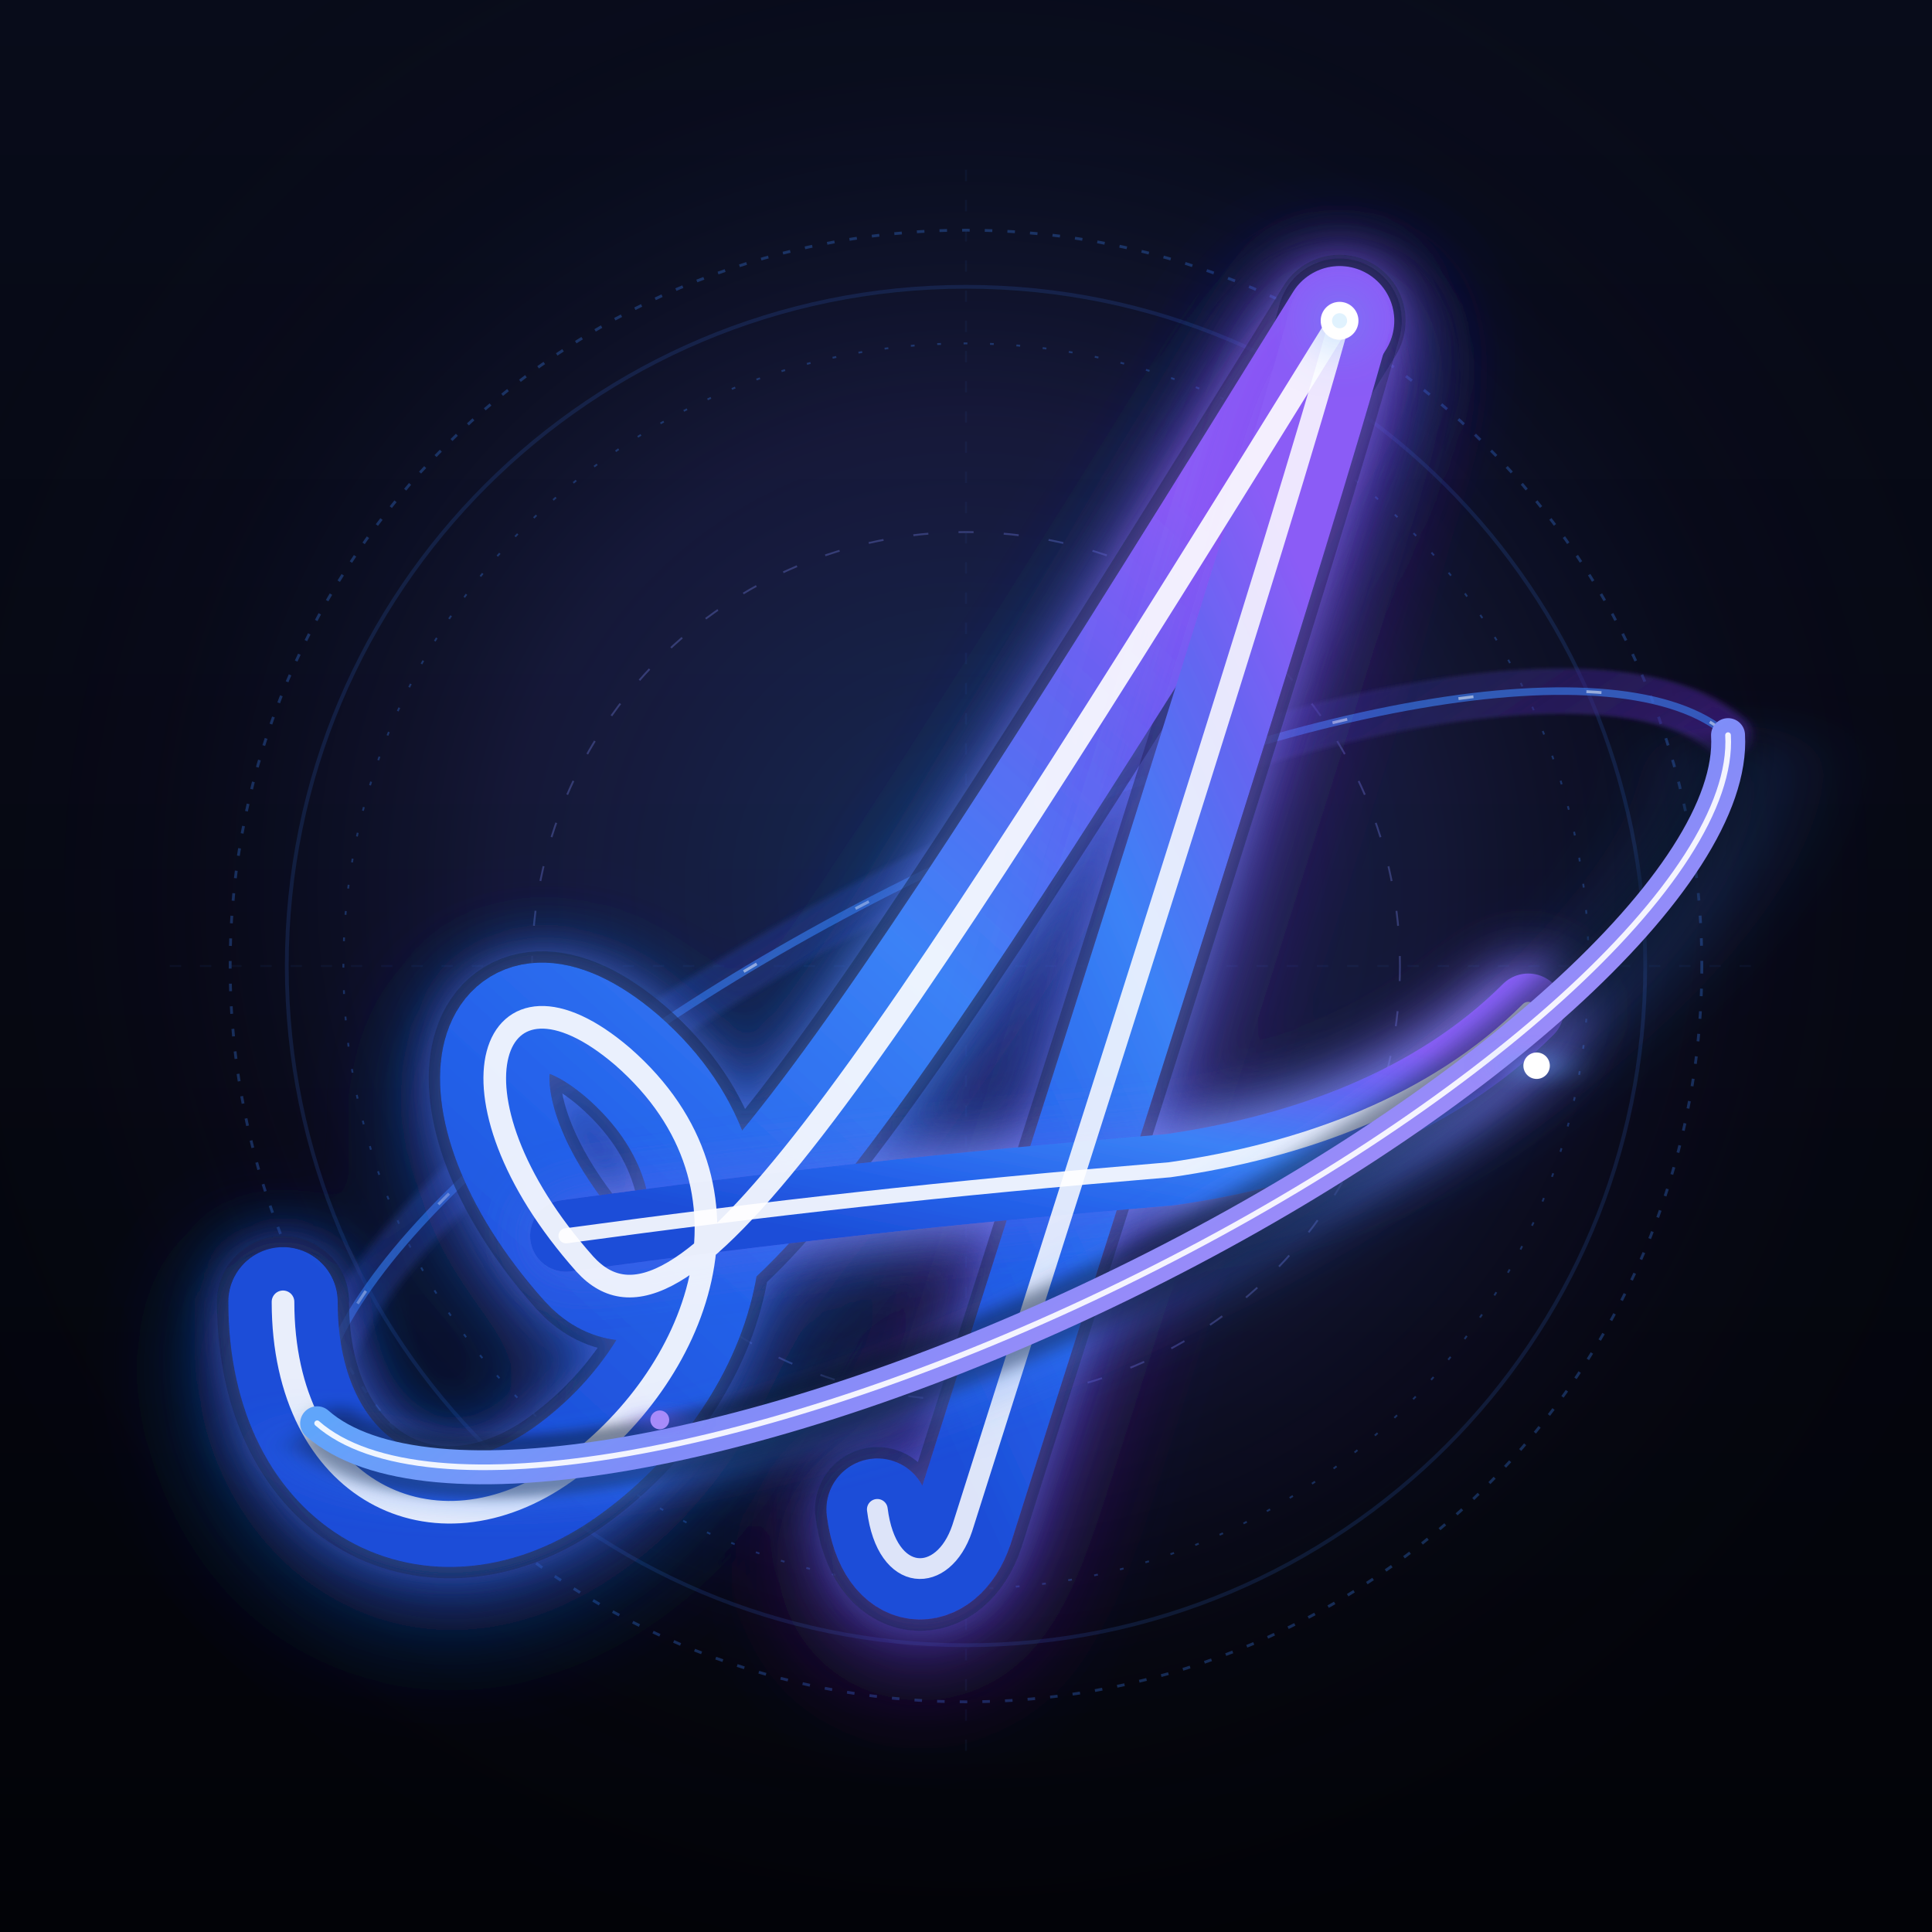
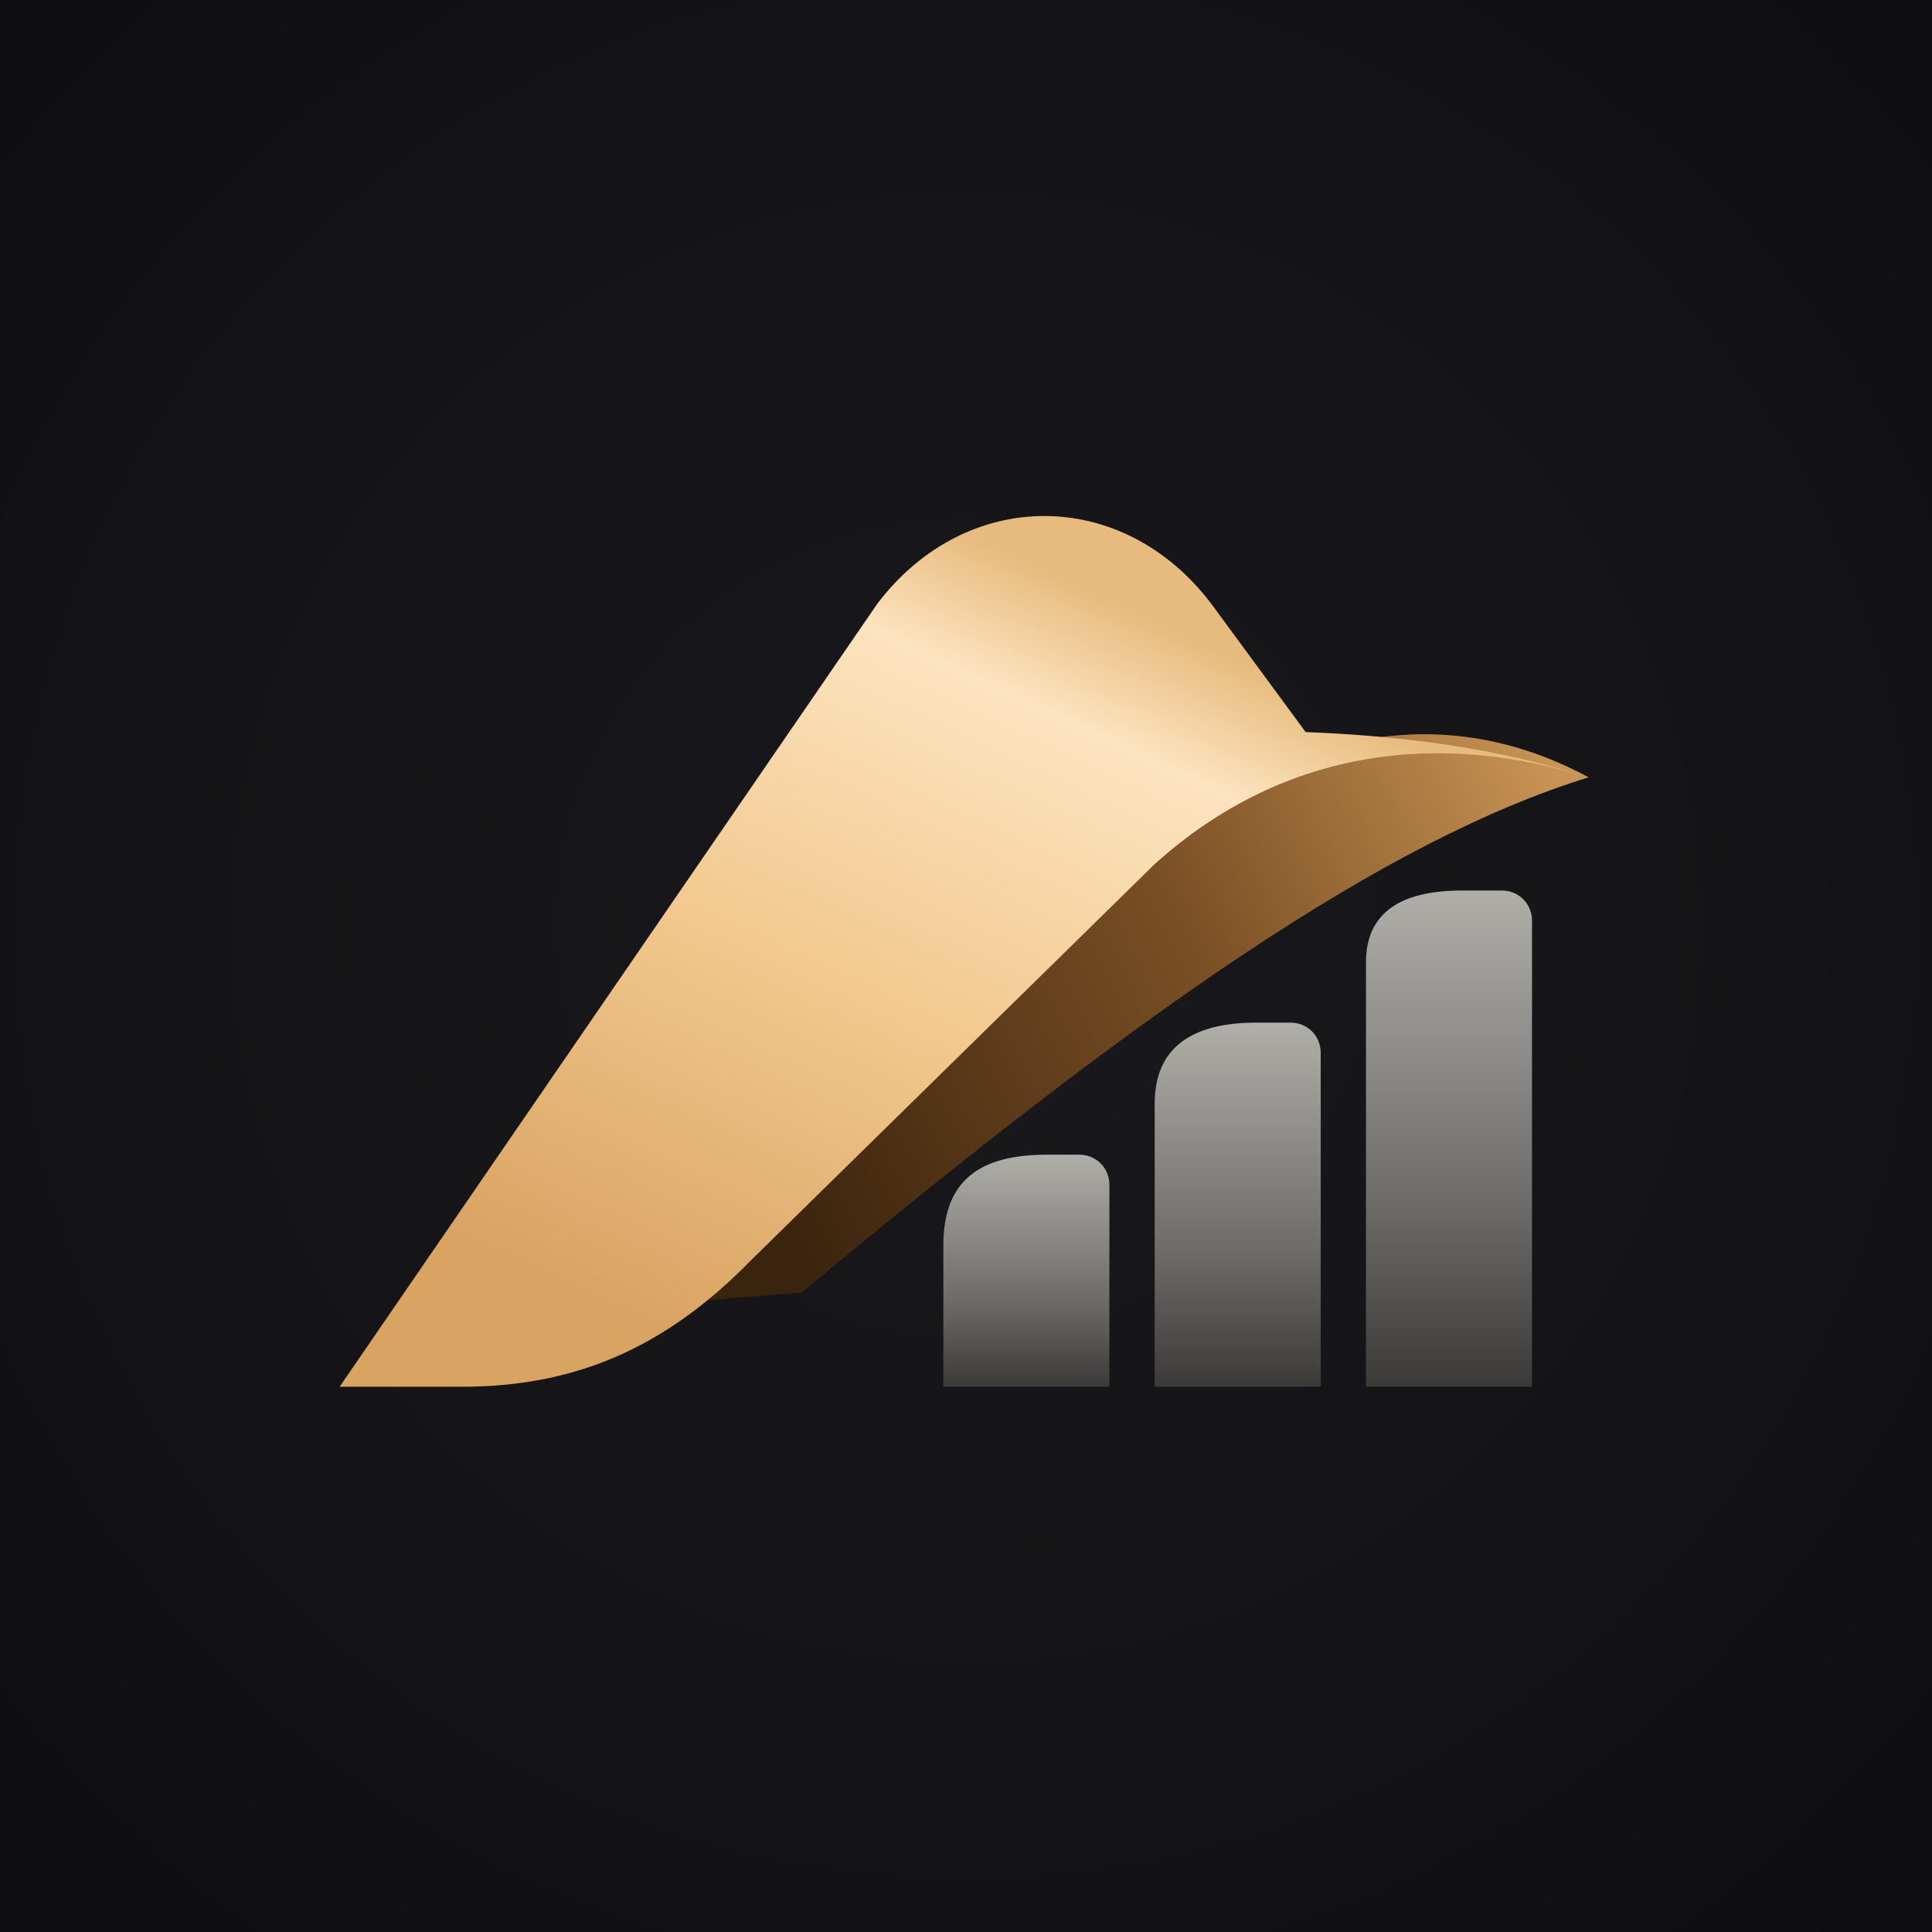
<svg xmlns="http://www.w3.org/2000/svg" viewBox="0 0 1024 1024" width="1024" height="1024">
  <defs>
-     <linearGradient id="cosmic-bg" x1="0" y1="0" x2="0" y2="1">
-       <stop offset="0%" stop-color="#080C1A" />
-       <stop offset="50%" stop-color="#050711" />
-       <stop offset="100%" stop-color="#020307" />
+     <radialGradient id="obs-bg" cx="50%" cy="48%" r="70%">
+       <stop offset="0%" stop-color="#19191d" />
+       <stop offset="60%" stop-color="#141417" />
+       <stop offset="100%" stop-color="#0e0e11" />
+     </radialGradient>
+     <linearGradient id="gold-ribbon" x1="0.2" y1="0.9" x2="0.7" y2="0.15">
+       <stop offset="0%" stop-color="#D9A362" />
+       <stop offset="45%" stop-color="#F2C88E" />
+       <stop offset="85%" stop-color="#FCE4BF" />
+       <stop offset="100%" stop-color="#E7BA7D" />
    </linearGradient>
-     <radialGradient id="nebula-glow" cx="50%" cy="46%" r="60%">
-       <stop offset="0%" stop-color="#3B82F6" stop-opacity="0.28" />
-       <stop offset="40%" stop-color="#6366F1" stop-opacity="0.16" />
-       <stop offset="70%" stop-color="#1E1B4B" stop-opacity="0.08" />
-       <stop offset="100%" stop-color="#000000" stop-opacity="0" />
-     </radialGradient>
-     <linearGradient id="script-flow" x1="0.15" y1="0.9" x2="0.8" y2="0.1">
-       <stop offset="0%" stop-color="#1D4ED8" />
-       <stop offset="25%" stop-color="#2563EB" />
-       <stop offset="55%" stop-color="#3B82F6" />
-       <stop offset="80%" stop-color="#6366F1" />
-       <stop offset="100%" stop-color="#8B5CF6" />
+     <linearGradient id="gold-fold" x1="0" y1="0.5" x2="1" y2="0.2">
+       <stop offset="0%" stop-color="#3B240E" />
+       <stop offset="55%" stop-color="#7A4F24" />
+       <stop offset="100%" stop-color="#C89354" />
    </linearGradient>
-     <linearGradient id="ring-front" x1="0" y1="0" x2="1" y2="1">
-       <stop offset="0%" stop-color="#60A5FA" />
-       <stop offset="50%" stop-color="#818CF8" />
-       <stop offset="100%" stop-color="#A78BFA" />
+     <linearGradient id="silver-bar" x1="0" y1="0" x2="0" y2="1">
+       <stop offset="0%" stop-color="#B0AEA9" />
+       <stop offset="65%" stop-color="#6B6966" />
+       <stop offset="100%" stop-color="#3B3A38" />
    </linearGradient>
-     <linearGradient id="ring-back" x1="0" y1="0" x2="1" y2="1">
-       <stop offset="0%" stop-color="#1E3A8A" stop-opacity="0.6" />
-       <stop offset="50%" stop-color="#312E81" stop-opacity="0.4" />
-       <stop offset="100%" stop-color="#4C1D95" stop-opacity="0.6" />
-     </linearGradient>
-     <filter id="bloom" x="-20%" y="-20%" width="140%" height="140%">
-       <feGaussianBlur stdDeviation="16" result="blur" />
-       <feComposite in="SourceGraphic" in2="blur" operator="over" />
-     </filter>
  </defs>
-   <rect width="1024" height="1024" fill="url(#cosmic-bg)" />
-   <rect width="1024" height="1024" fill="url(#nebula-glow)" />
-   <g opacity="0.3" stroke="#3B82F6" fill="none">
-     <circle cx="512" cy="512" r="390" stroke-width="1.5" stroke-dasharray="4 8" />
-     <circle cx="512" cy="512" r="360" stroke-width="2" stroke-opacity="0.5" />
-     <circle cx="512" cy="512" r="330" stroke-width="1" stroke-dasharray="2 12" />
-     <circle cx="512" cy="512" r="230" stroke-width="1" stroke-dasharray="8 16" stroke="#818CF8" />
-     <line x1="512" y1="90" x2="512" y2="934" stroke-width="1" stroke-opacity="0.2" stroke-dasharray="6 10" />
-     <line x1="90" y1="512" x2="934" y2="512" stroke-width="1" stroke-opacity="0.2" stroke-dasharray="6 10" />
-   </g>
-   <g id="art" transform="translate(30 60)">
-     <g transform="rotate(-26 512 512)">
-       <path d="M 96,512 A 420 140 0 0 1 928,512" fill="none" stroke="url(#ring-back)" stroke-width="24" stroke-linecap="round" filter="blur(2px)" />
-       <path d="M 96,512 A 420 140 0 0 1 928,512" fill="none" stroke="#3B82F6" stroke-width="4" stroke-opacity="0.6" />
-       <path d="M 96,512 A 420 140 0 0 1 928,512" fill="none" stroke="#FFFFFF" stroke-width="1.5" stroke-dasharray="8 60" stroke-opacity="0.5" />
-     </g>
-     <g filter="url(#bloom)">
-       <path d="M 120,630 C 120,730 200,770 270,720 C 340,670 380,570 300,500 C 230,440 200,520 280,610 C 330,665 420,530 680,110" fill="none" stroke="#0F172A" stroke-width="70" stroke-linecap="round" opacity="0.6" />
-       <path d="M 680,110 C 650,220 540,560 480,750 C 470,780 440,780 435,740" fill="none" stroke="#0F172A" stroke-width="66" stroke-linecap="round" opacity="0.6" />
-       <path d="M 120,630               C 120,730 200,770 270,720               C 340,670 380,570 300,500               C 230,440 200,520 280,610               C 330,665 420,530 680,110" fill="none" stroke="url(#script-flow)" stroke-width="58" stroke-linecap="round" stroke-linejoin="round" filter="drop-shadow(0 16px 32px rgba(37,99,235,0.4))" />
-       <path d="M 680,110               C 650,220 540,560 480,750               C 470,780 440,780 435,740" fill="none" stroke="url(#script-flow)" stroke-width="54" stroke-linecap="round" stroke-linejoin="round" filter="drop-shadow(0 16px 32px rgba(124,58,237,0.4))" />
-       <path d="M 270,595               C 380,580 470,570 590,560               C 660,550 730,525 780,475" fill="none" stroke="url(#script-flow)" stroke-width="38" stroke-linecap="round" filter="drop-shadow(0 0 16px rgba(99,102,241,0.5))" />
-       <path d="M 120,630 C 120,730 200,770 270,720 C 340,670 380,570 300,500 C 230,440 200,520 280,610 C 330,665 420,530 680,110" fill="none" stroke="#FFFFFF" stroke-width="12" stroke-linecap="round" opacity="0.9" />
-       <path d="M 680,110 C 650,220 540,560 480,750 C 470,780 440,780 435,740" fill="none" stroke="#FFFFFF" stroke-width="11" stroke-linecap="round" opacity="0.85" />
-       <path d="M 270,595 C 380,580 470,570 590,560 C 660,550 730,525 780,475" fill="none" stroke="#FFFFFF" stroke-width="8" stroke-linecap="round" opacity="0.9" />
-     </g>
-     <g transform="rotate(-26 512 512)">
-       <path d="M 96,512 A 420 140 0 0 0 928,512" fill="none" stroke="#000000" stroke-width="32" opacity="0.45" filter="blur(6px)" />
-       <path d="M 96,512 A 420 140 0 0 0 928,512" fill="none" stroke="url(#ring-front)" stroke-width="18" stroke-linecap="round" filter="drop-shadow(0 8px 24px rgba(59,130,246,0.6))" />
-       <path d="M 96,512 A 420 140 0 0 0 928,512" fill="none" stroke="#FFFFFF" stroke-width="3" stroke-linecap="round" opacity="0.9" />
-       <circle cx="760" cy="625" r="7" fill="#FFFFFF" filter="drop-shadow(0 0 10px #60A5FA)" />
-       <circle cx="260" cy="590" r="5" fill="#A78BFA" filter="drop-shadow(0 0 8px #8B5CF6)" />
-     </g>
-     <circle cx="680" cy="110" r="10" fill="#FFFFFF" filter="drop-shadow(0 0 14px #60A5FA)" />
-     <circle cx="680" cy="110" r="4" fill="#E0F2FE" />
-   </g>
+   <rect width="1024" height="1024" fill="url(#obs-bg)" />
+   <path d="M500,660 C500,625 520,612 555,612 L572,612 C581,612 588,619 588,628 L588,735 L500,735 Z" fill="url(#silver-bar)" />
+   <path d="M612,585 C612,555 632,542 666,542 L684,542 C693,542 700,549 700,558 L700,735 L612,735 Z" fill="url(#silver-bar)" />
+   <path d="M724,510 C724,484 742,472 775,472 L796,472 C805,472 812,479 812,488 L812,735 L724,735 Z" fill="url(#silver-bar)" />
+   <path d="M365,690 C465,575 565,445 710,395 C760,382 805,392 842,412 C735,445 605,535 425,685 Z" fill="url(#gold-fold)" />
+   <path d="M180,735 L465,320 C512,258 595,258 642,320 L692,388 C742,390 792,396 842,412 C765,388 682,395 612,458 L398,668 C355,712 308,735 245,735 Z" fill="url(#gold-ribbon)" />
</svg>
